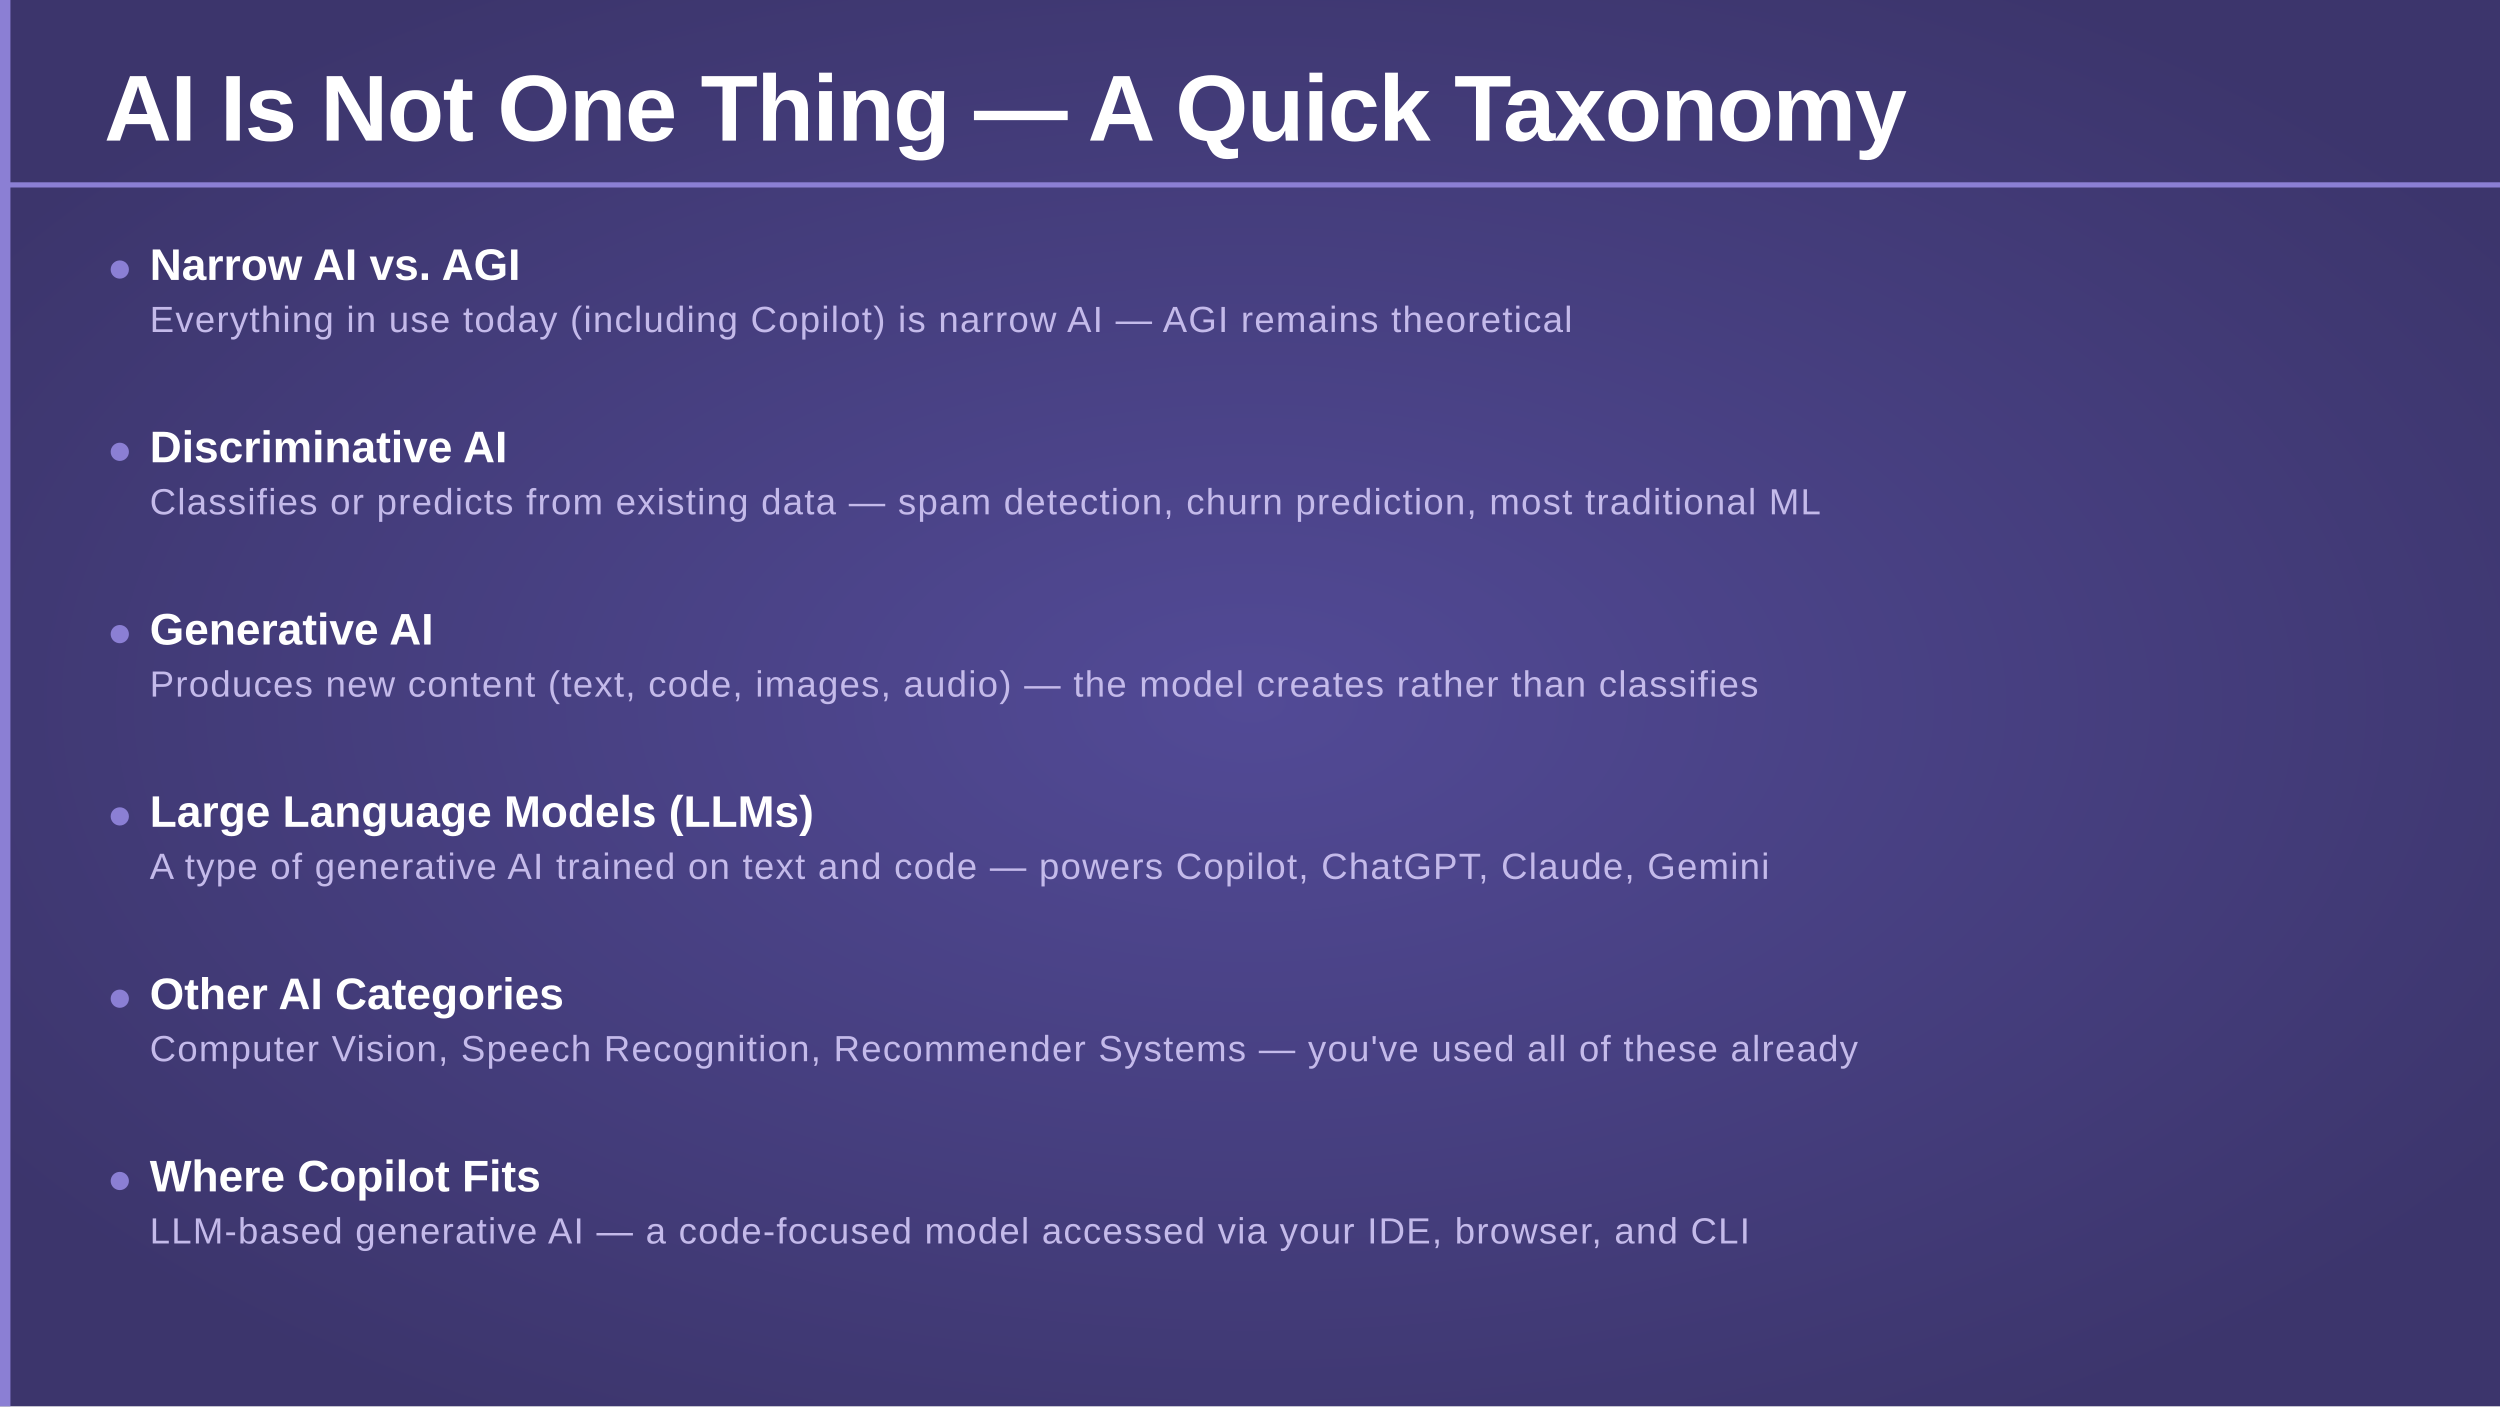
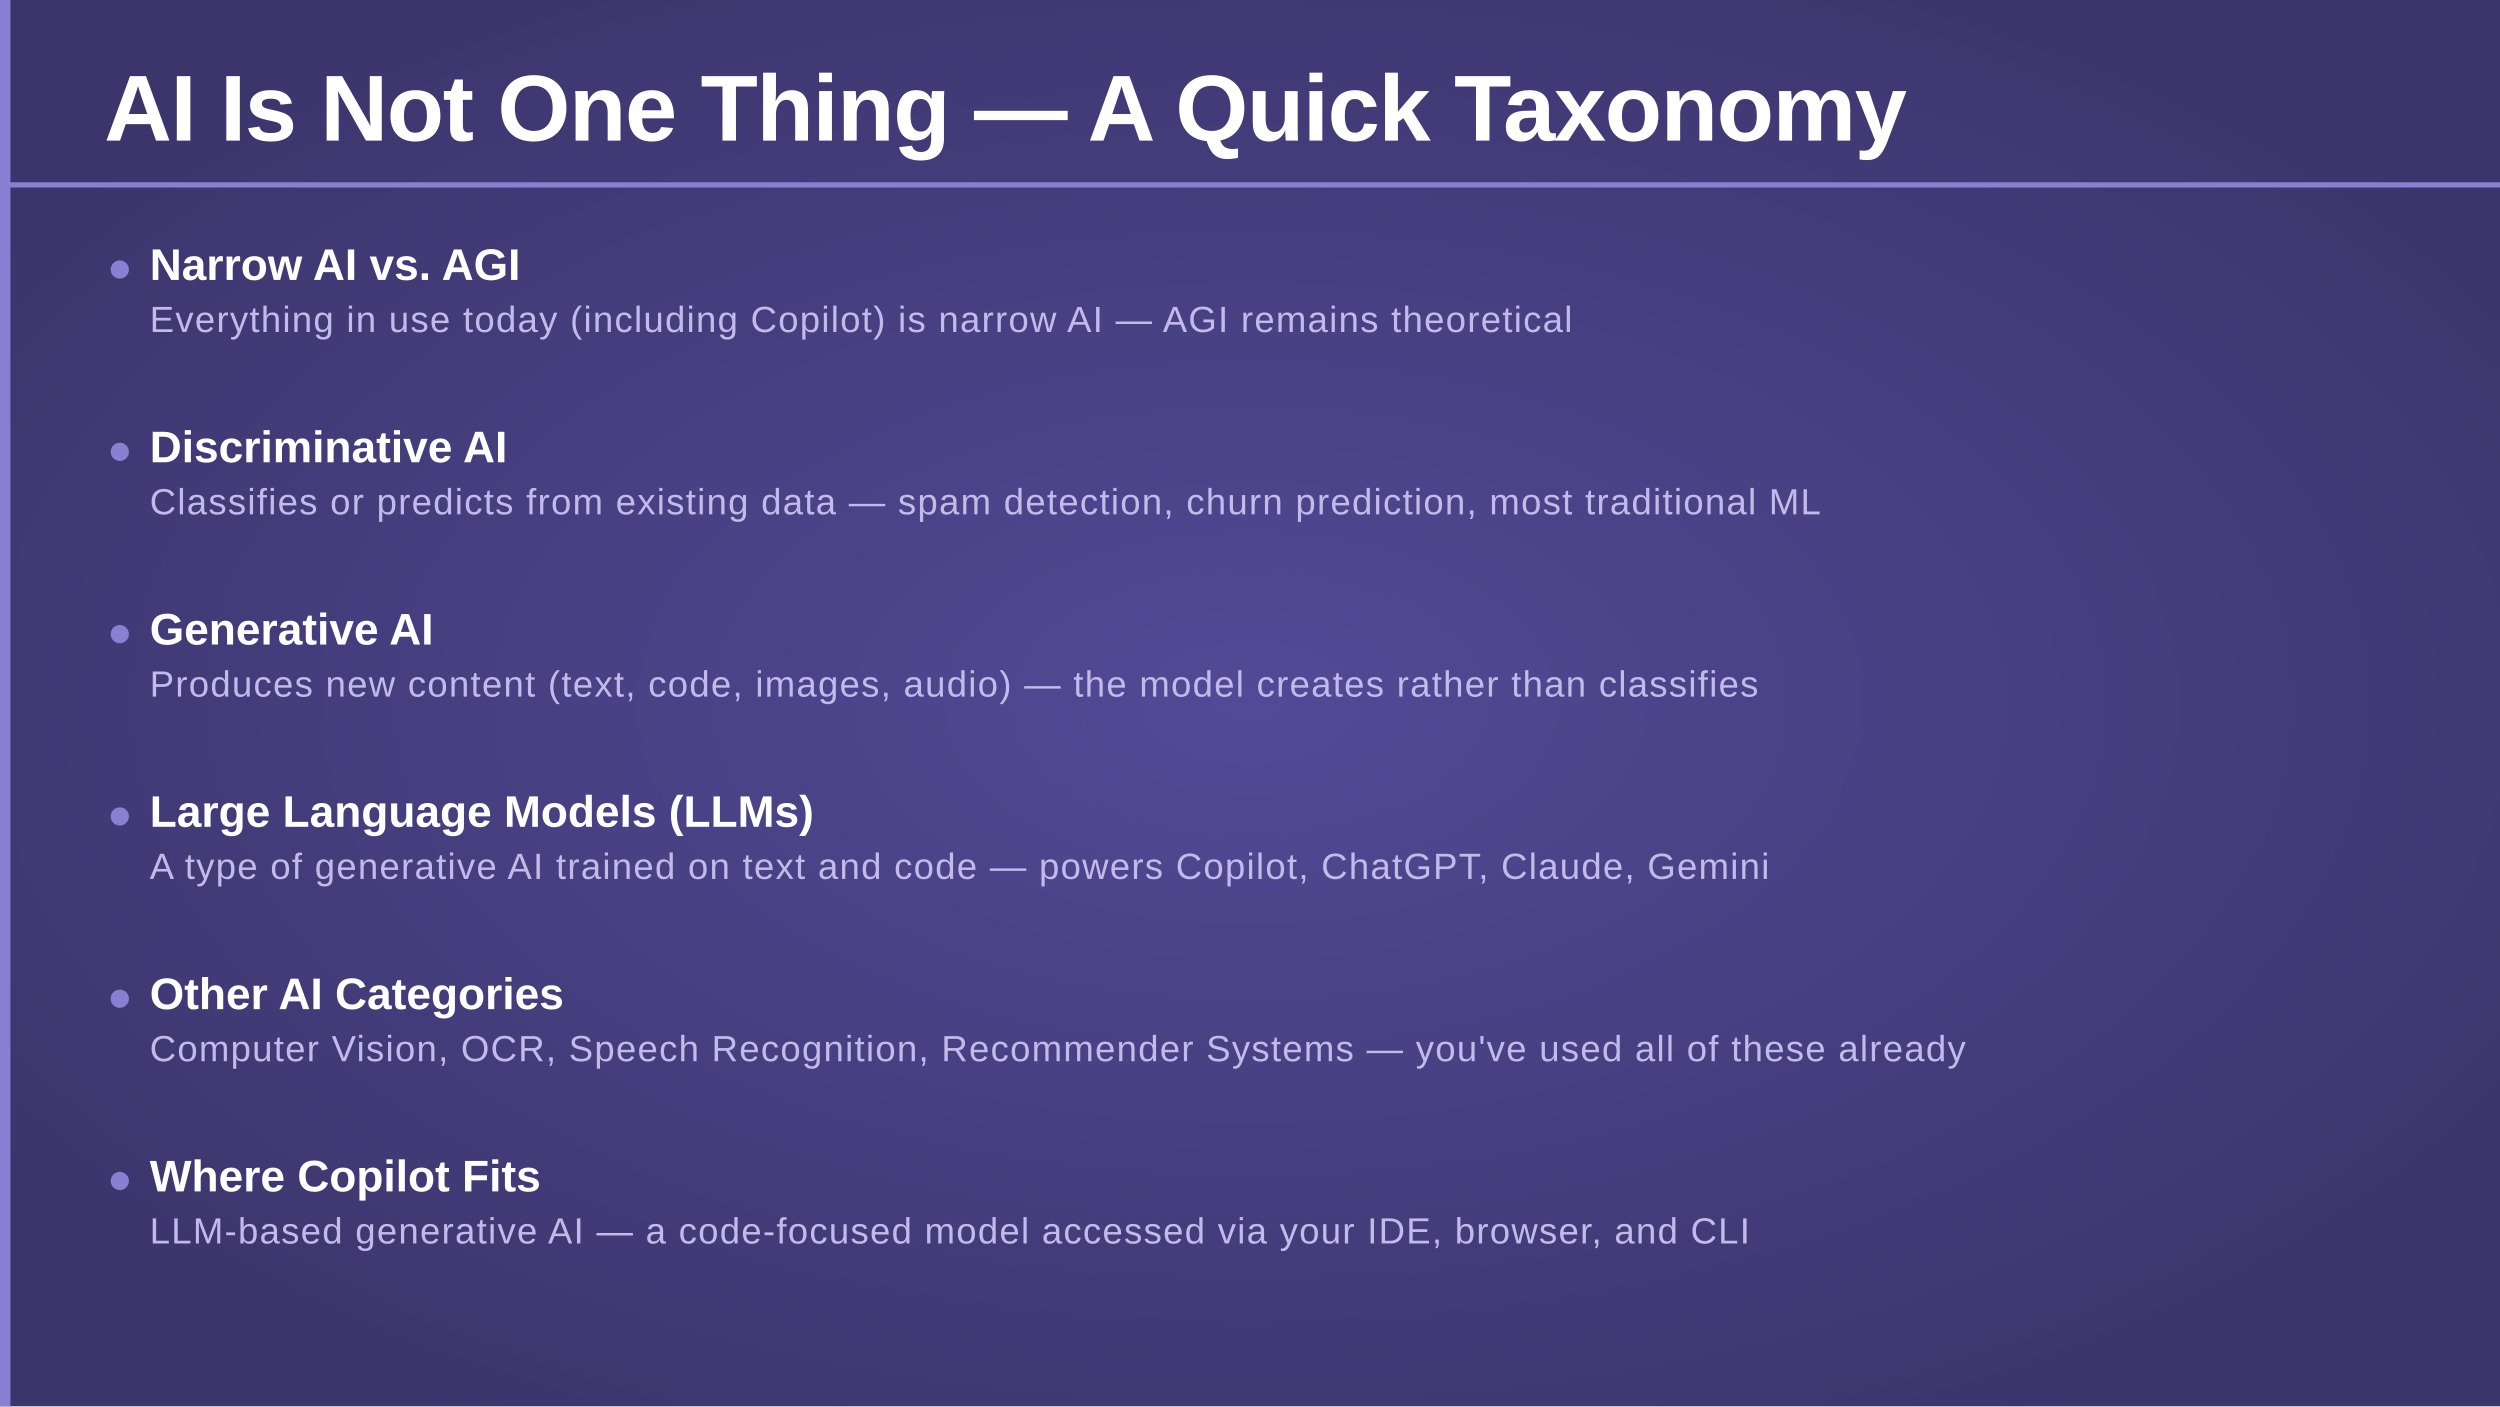
<svg xmlns="http://www.w3.org/2000/svg" viewBox="0 0 1920 1080" width="1920" height="1080">
  <defs>
    <radialGradient id="bgGlow" cx="50%" cy="50%" r="60%">
      <stop offset="0%" stop-color="#524a96" stop-opacity="1" />
      <stop offset="100%" stop-color="#3c356c" stop-opacity="1" />
    </radialGradient>
  </defs>
  <rect width="1920" height="1080" fill="url(#bgGlow)" />
  <rect x="0" y="0" width="8" height="1080" fill="#8b7fd4" rx="0" />
  <text x="80" y="108" font-family="'Segoe UI', 'Helvetica Neue', Arial, sans-serif" font-size="72" font-weight="700" fill="#ffffff" letter-spacing="-1">AI Is Not One Thing — A Quick Taxonomy</text>
  <rect x="0" y="140" width="1920" height="4" fill="#8b7fd4" rx="0" />
  <circle cx="92" cy="207" r="7" fill="#8b7fd4" />
  <text x="115" y="215" font-family="'Segoe UI', 'Helvetica Neue', Arial, sans-serif" font-size="34" font-weight="600" fill="#ffffff" letter-spacing="0">Narrow AI vs. AGI</text>
  <text x="115" y="255" font-family="'Segoe UI', 'Helvetica Neue', Arial, sans-serif" font-size="28" font-weight="300" fill="#c4baea" letter-spacing="1">Everything in use today (including Copilot) is narrow AI — AGI remains theoretical</text>
  <circle cx="92" cy="347" r="7" fill="#8b7fd4" />
  <text x="115" y="355" font-family="'Segoe UI', 'Helvetica Neue', Arial, sans-serif" font-size="34" font-weight="600" fill="#ffffff" letter-spacing="0">Discriminative AI</text>
  <text x="115" y="395" font-family="'Segoe UI', 'Helvetica Neue', Arial, sans-serif" font-size="28" font-weight="300" fill="#c4baea" letter-spacing="1">Classifies or predicts from existing data — spam detection, churn prediction, most traditional ML</text>
  <circle cx="92" cy="487" r="7" fill="#8b7fd4" />
  <text x="115" y="495" font-family="'Segoe UI', 'Helvetica Neue', Arial, sans-serif" font-size="34" font-weight="600" fill="#ffffff" letter-spacing="0">Generative AI</text>
  <text x="115" y="535" font-family="'Segoe UI', 'Helvetica Neue', Arial, sans-serif" font-size="28" font-weight="300" fill="#c4baea" letter-spacing="1">Produces new content (text, code, images, audio) — the model creates rather than classifies</text>
  <circle cx="92" cy="627" r="7" fill="#8b7fd4" />
  <text x="115" y="635" font-family="'Segoe UI', 'Helvetica Neue', Arial, sans-serif" font-size="34" font-weight="600" fill="#ffffff" letter-spacing="0">Large Language Models (LLMs)</text>
  <text x="115" y="675" font-family="'Segoe UI', 'Helvetica Neue', Arial, sans-serif" font-size="28" font-weight="300" fill="#c4baea" letter-spacing="1">A type of generative AI trained on text and code — powers Copilot, ChatGPT, Claude, Gemini</text>
  <circle cx="92" cy="767" r="7" fill="#8b7fd4" />
  <text x="115" y="775" font-family="'Segoe UI', 'Helvetica Neue', Arial, sans-serif" font-size="34" font-weight="600" fill="#ffffff" letter-spacing="0">Other AI Categories</text>
-   <text x="115" y="815" font-family="'Segoe UI', 'Helvetica Neue', Arial, sans-serif" font-size="28" font-weight="300" fill="#c4baea" letter-spacing="1">Computer Vision, Speech Recognition, Recommender Systems — you've used all of these already</text>
+   <text x="115" y="815" font-family="'Segoe UI', 'Helvetica Neue', Arial, sans-serif" font-size="28" font-weight="300" fill="#c4baea" letter-spacing="1">Computer Vision, OCR, Speech Recognition, Recommender Systems — you've used all of these already</text>
  <circle cx="92" cy="907" r="7" fill="#8b7fd4" />
  <text x="115" y="915" font-family="'Segoe UI', 'Helvetica Neue', Arial, sans-serif" font-size="34" font-weight="600" fill="#ffffff" letter-spacing="0">Where Copilot Fits</text>
  <text x="115" y="955" font-family="'Segoe UI', 'Helvetica Neue', Arial, sans-serif" font-size="28" font-weight="300" fill="#c4baea" letter-spacing="1">LLM-based generative AI — a code-focused model accessed via your IDE, browser, and CLI</text>
</svg>
